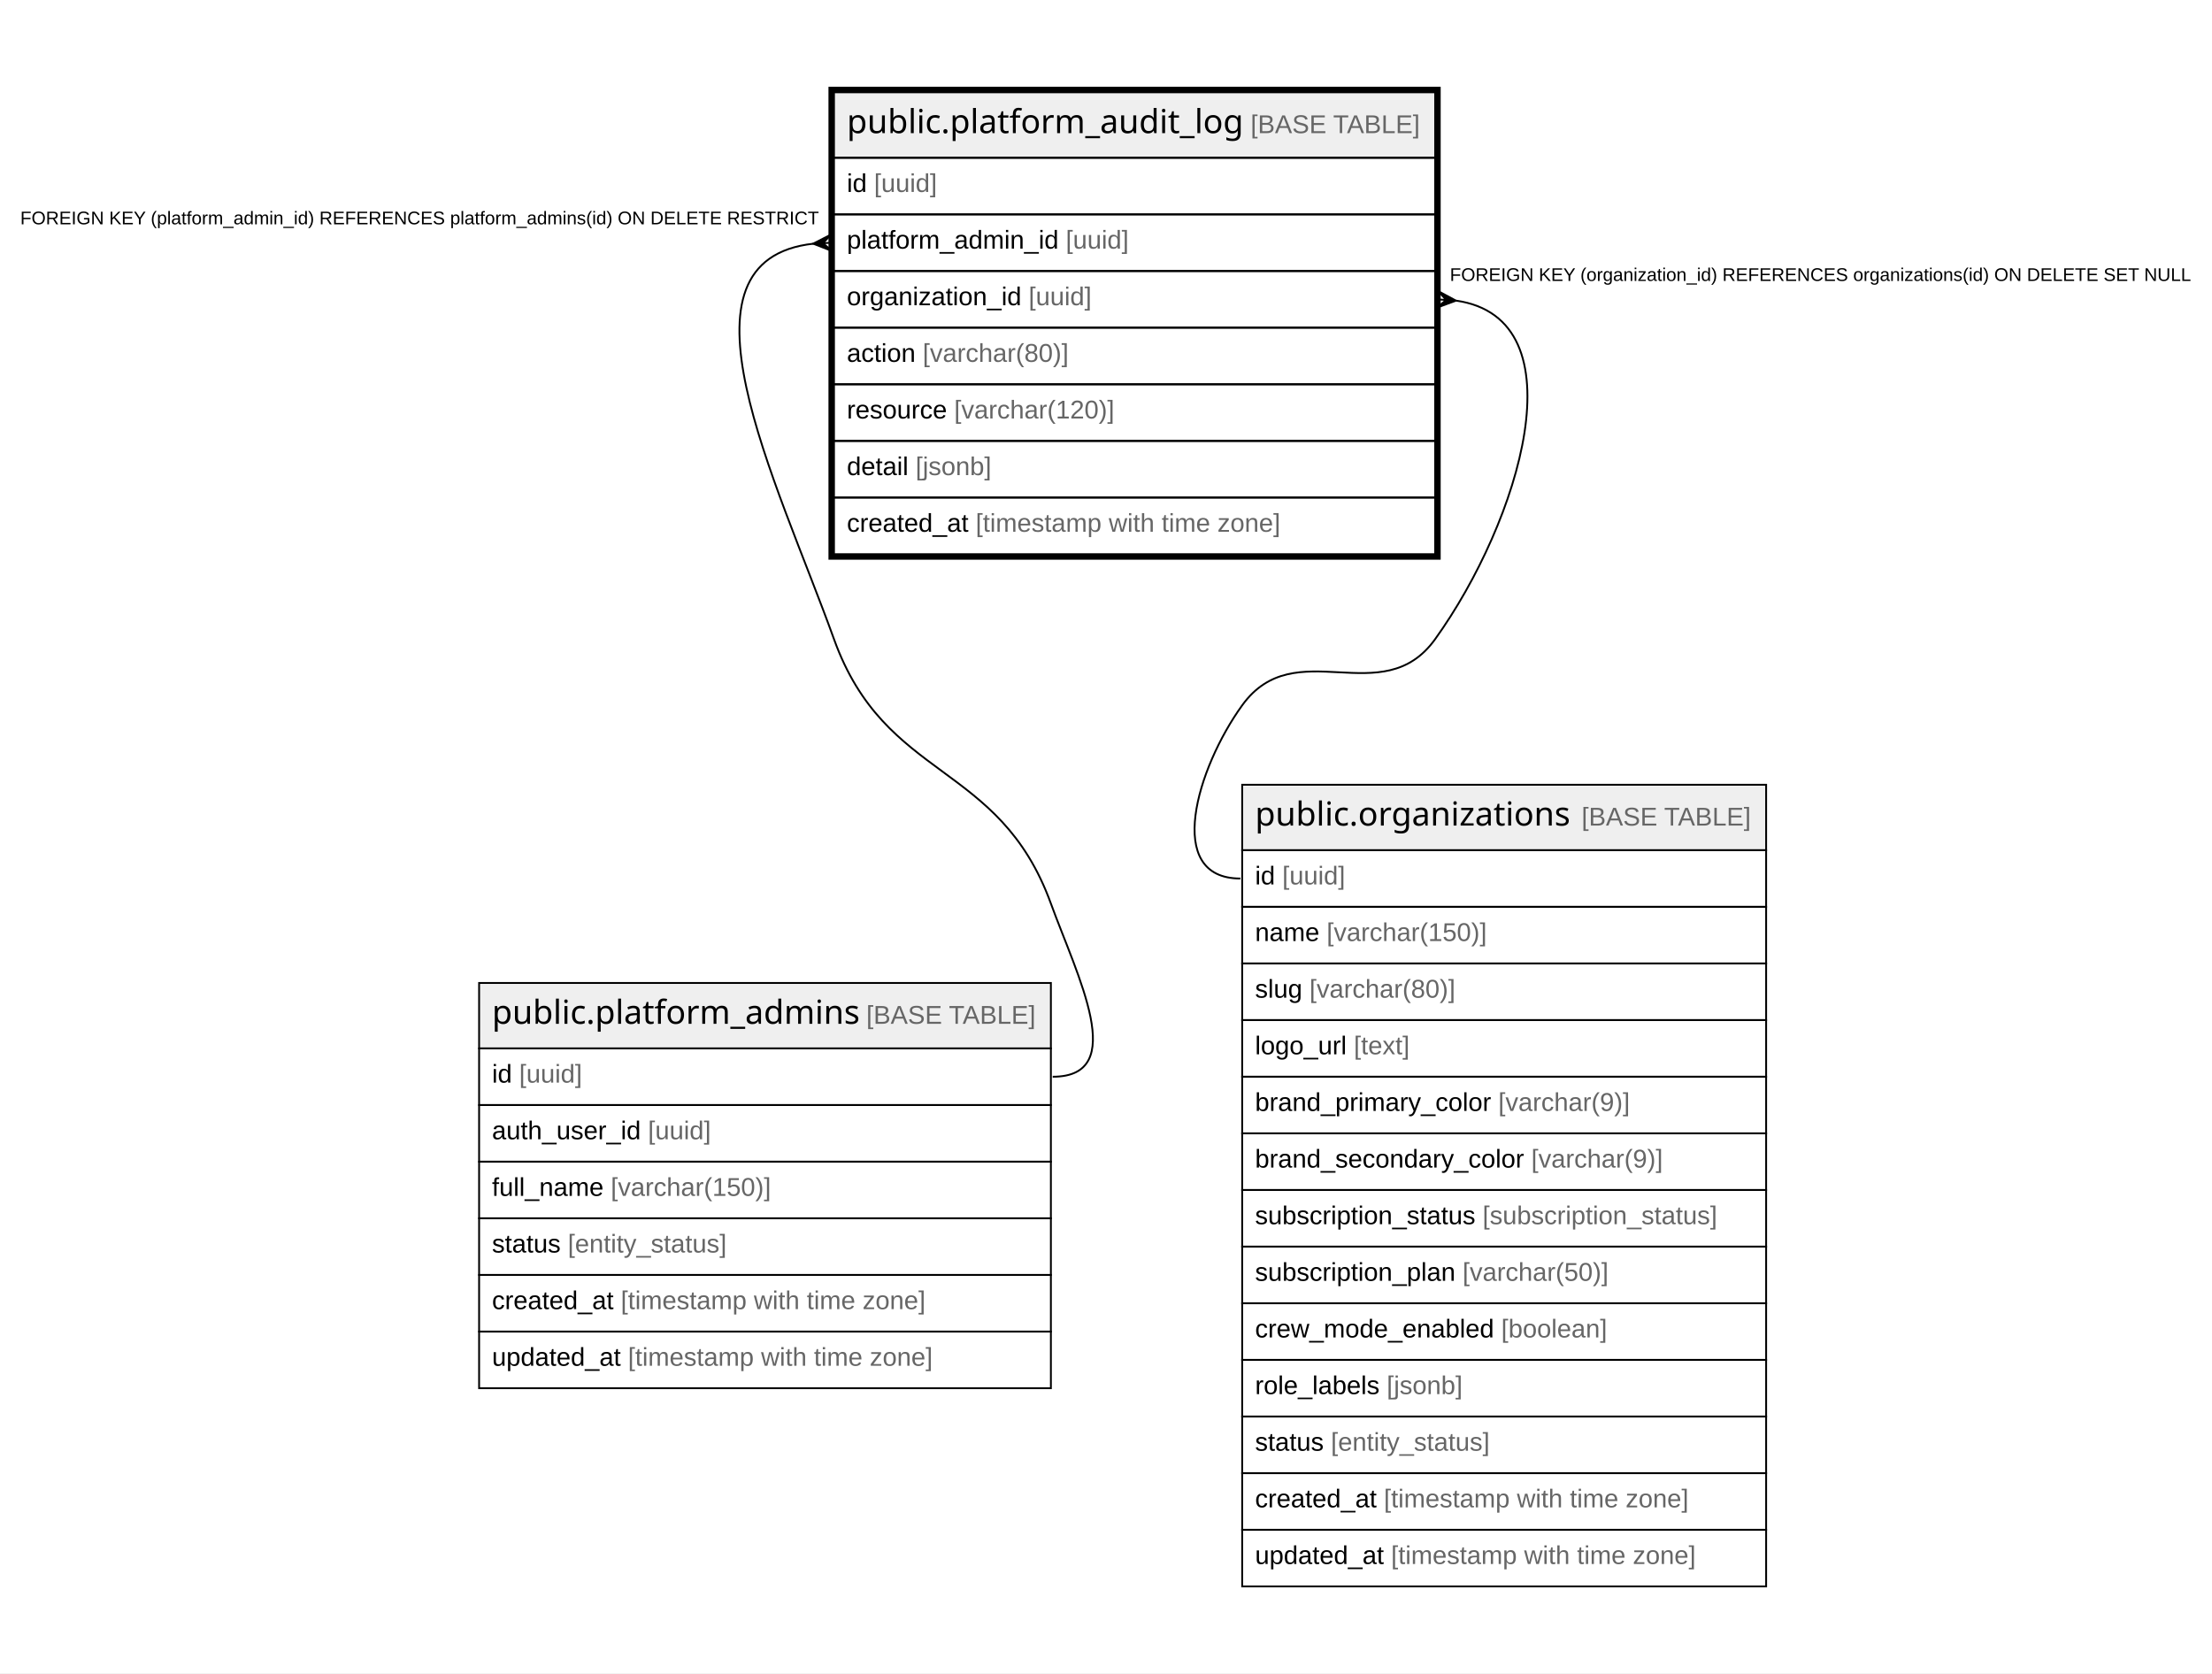
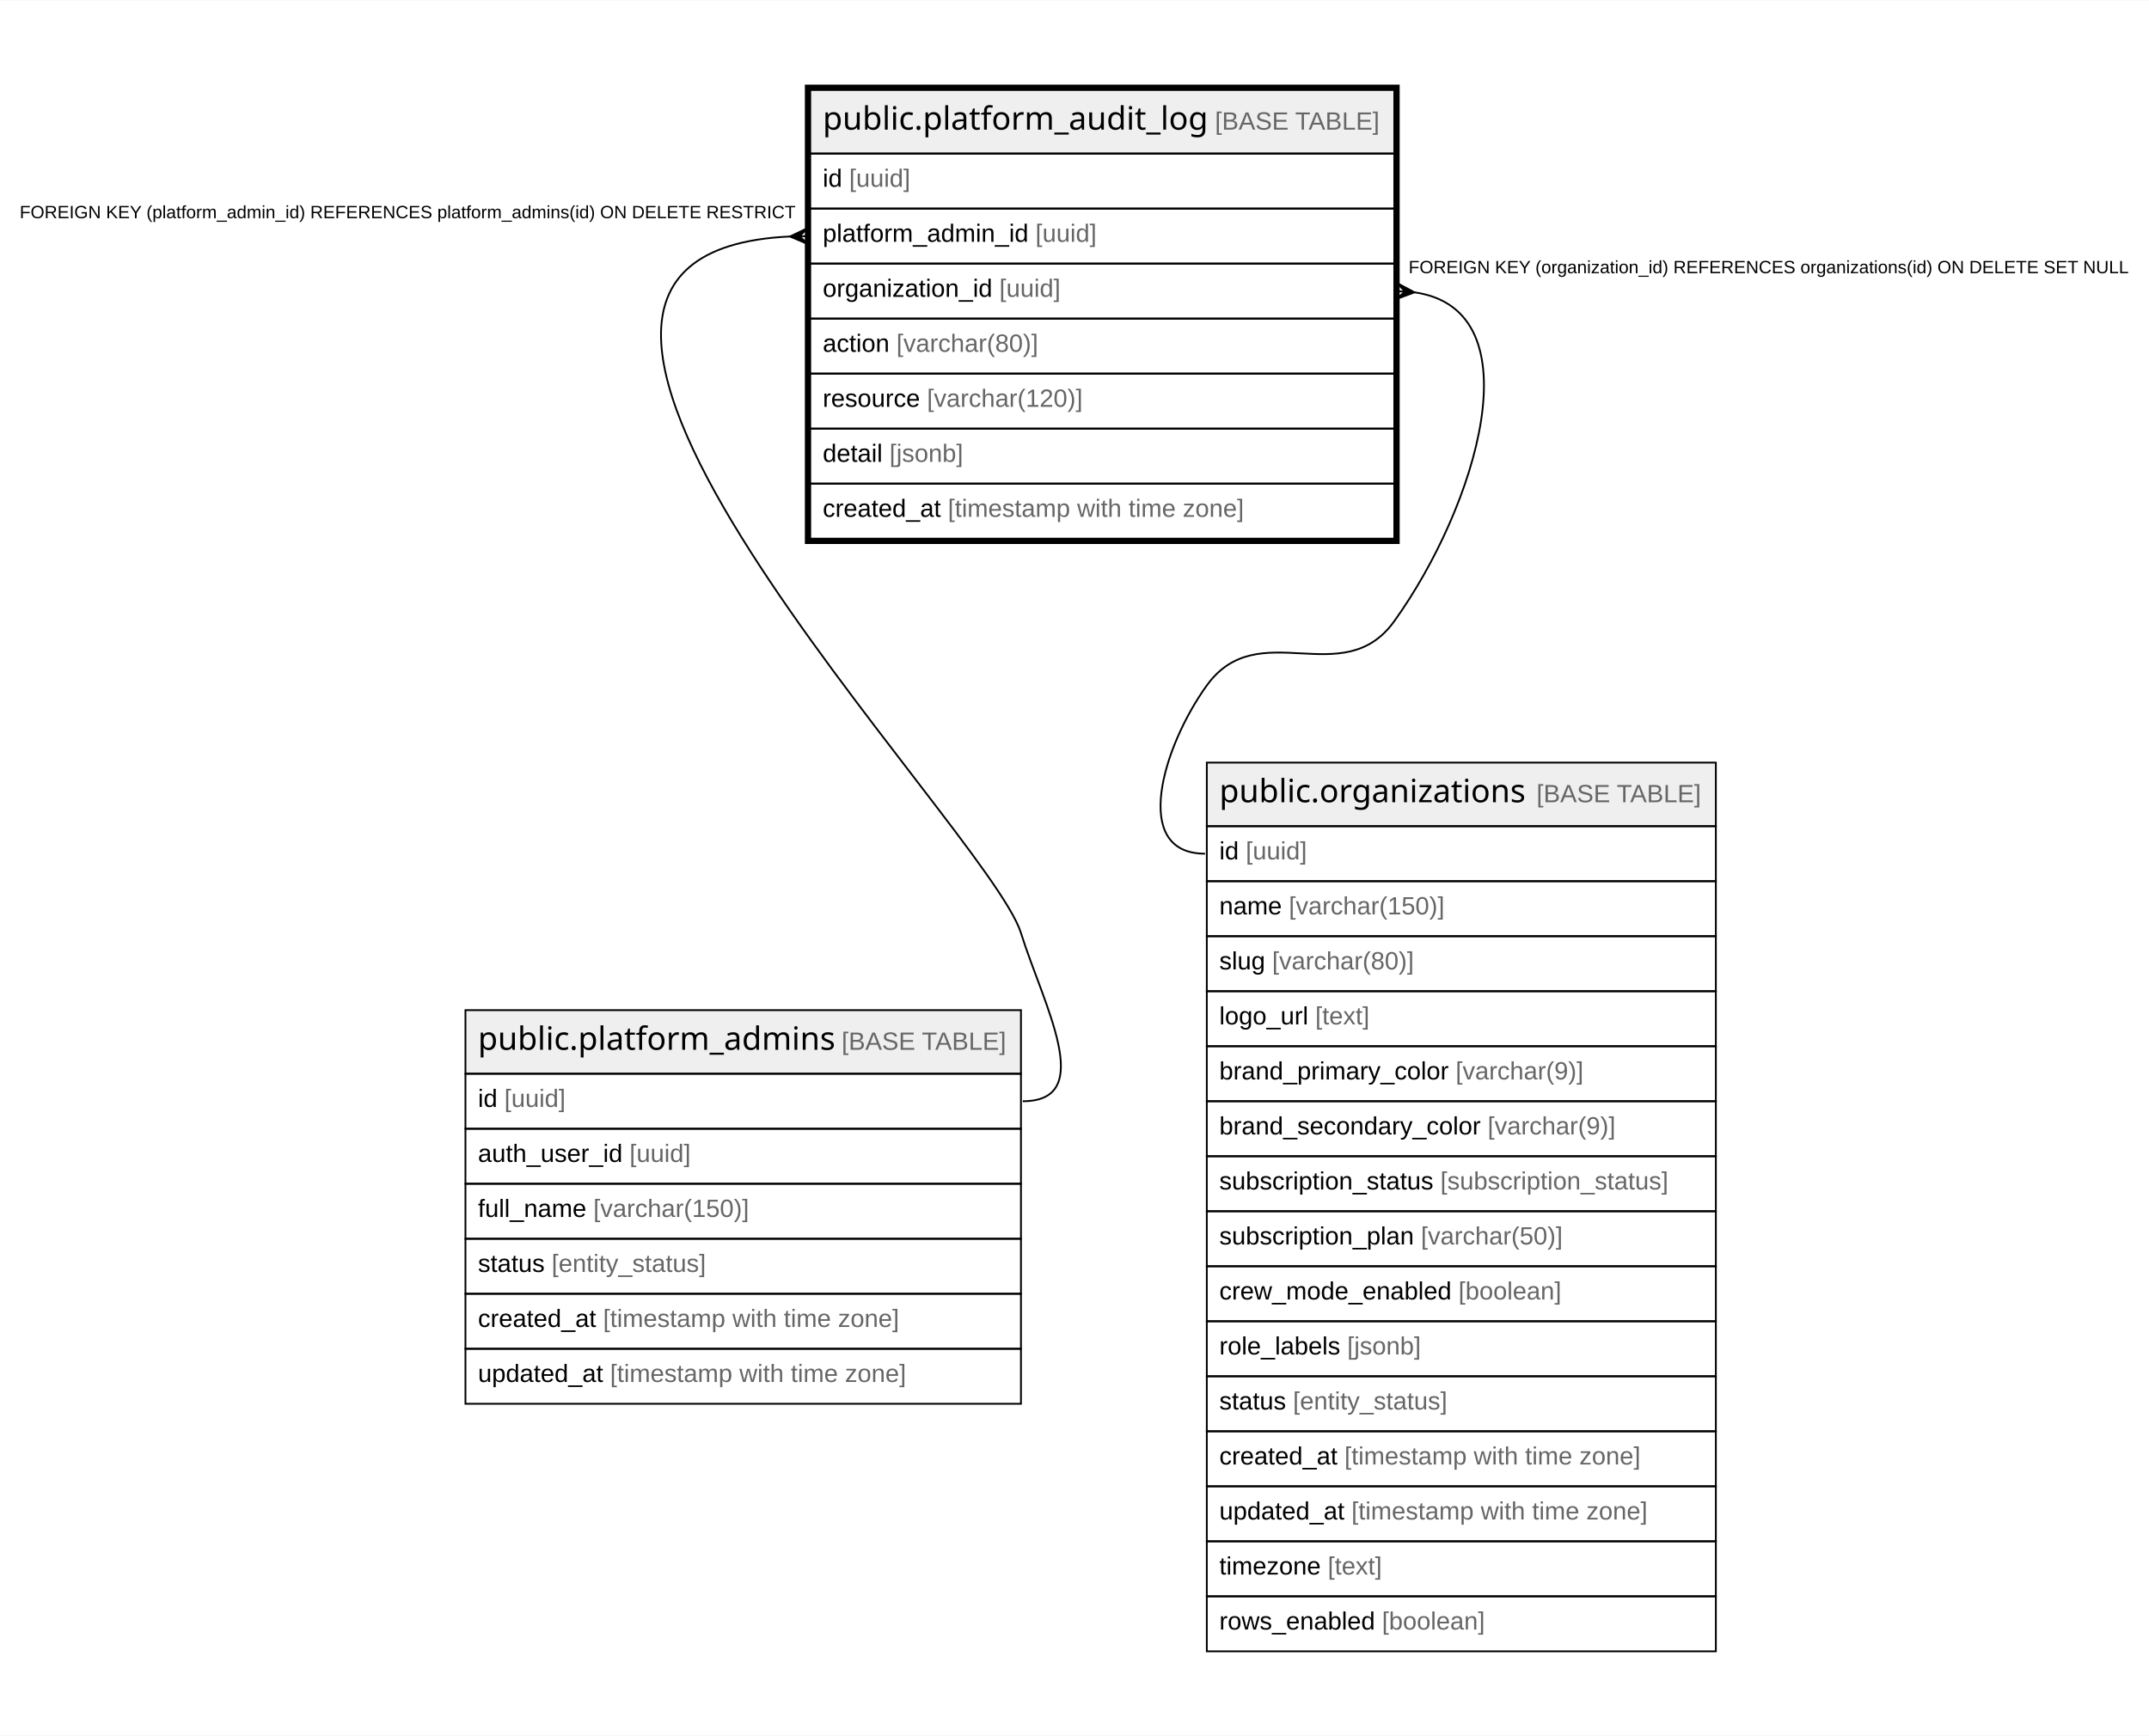
- <svg xmlns="http://www.w3.org/2000/svg" width="1203pt" height="910pt" viewBox="0.00 0.00 1202.97 910.00">
-   <g id="graph0" class="graph" transform="scale(1 1) rotate(0) translate(4 906)">
-     <polygon fill="white" stroke="none" points="-4,4 -4,-906 1198.97,-906 1198.97,4 -4,4" />
+ <svg xmlns="http://www.w3.org/2000/svg" width="1203pt" height="972pt" viewBox="0.00 0.00 1202.97 971.60">
+   <g id="graph0" class="graph" transform="scale(1 1) rotate(0) translate(4 967.6)">
+     <polygon fill="white" stroke="none" points="-4,4 -4,-967.6 1198.97,-967.6 1198.97,4 -4,4" />
    <g id="node1" class="node">
-       <polygon fill="#efefef" stroke="none" points="449.55,-820.2 449.55,-855.8 776.5,-855.8 776.5,-820.2 449.55,-820.2" />
-       <polygon fill="none" stroke="black" points="449.55,-820.2 449.55,-855.8 776.5,-855.8 776.5,-820.2 449.55,-820.2" />
-       <text text-anchor="start" x="456.55" y="-833.6" font-family="Arial Bold" font-size="18.00">public.platform_audit_log</text>
-       <text text-anchor="start" x="645.01" y="-833.6" font-family="Arial" font-size="14.00">    </text>
-       <text text-anchor="start" x="676.13" y="-833.6" font-family="Arial" font-size="14.00" fill="#666666">[BASE TABLE]</text>
+       <polygon fill="#efefef" stroke="none" points="449.55,-881.8 449.55,-917.4 776.5,-917.4 776.5,-881.8 449.55,-881.8" />
+       <polygon fill="none" stroke="black" points="449.55,-881.8 449.55,-917.4 776.5,-917.4 776.5,-881.8 449.55,-881.8" />
+       <text text-anchor="start" x="456.55" y="-895.2" font-family="Arial Bold" font-size="18.00">public.platform_audit_log</text>
+       <text text-anchor="start" x="645.01" y="-895.2" font-family="Arial" font-size="14.00">    </text>
+       <text text-anchor="start" x="676.13" y="-895.2" font-family="Arial" font-size="14.00" fill="#666666">[BASE TABLE]</text>
+       <polygon fill="none" stroke="black" points="449.55,-851 449.55,-881.8 776.5,-881.8 776.5,-851 449.55,-851" />
+       <text text-anchor="start" x="456.55" y="-863.2" font-family="Arial" font-size="14.00">id </text>
+       <text text-anchor="start" x="471.34" y="-863.2" font-family="Arial" font-size="14.00" fill="#666666">[uuid]</text>
+       <polygon fill="none" stroke="black" points="449.55,-820.2 449.55,-851 776.5,-851 776.5,-820.2 449.55,-820.2" />
+       <text text-anchor="start" x="456.55" y="-832.4" font-family="Arial" font-size="14.00">platform_admin_id </text>
+       <text text-anchor="start" x="575.61" y="-832.4" font-family="Arial" font-size="14.00" fill="#666666">[uuid]</text>
      <polygon fill="none" stroke="black" points="449.55,-789.4 449.55,-820.2 776.5,-820.2 776.5,-789.4 449.55,-789.4" />
-       <text text-anchor="start" x="456.55" y="-801.6" font-family="Arial" font-size="14.00">id </text>
-       <text text-anchor="start" x="471.34" y="-801.6" font-family="Arial" font-size="14.00" fill="#666666">[uuid]</text>
+       <text text-anchor="start" x="456.55" y="-801.6" font-family="Arial" font-size="14.00">organization_id </text>
+       <text text-anchor="start" x="555.4" y="-801.6" font-family="Arial" font-size="14.00" fill="#666666">[uuid]</text>
      <polygon fill="none" stroke="black" points="449.55,-758.6 449.55,-789.4 776.5,-789.4 776.5,-758.6 449.55,-758.6" />
-       <text text-anchor="start" x="456.55" y="-770.8" font-family="Arial" font-size="14.00">platform_admin_id </text>
-       <text text-anchor="start" x="575.61" y="-770.8" font-family="Arial" font-size="14.00" fill="#666666">[uuid]</text>
+       <text text-anchor="start" x="456.55" y="-770.8" font-family="Arial" font-size="14.00">action </text>
+       <text text-anchor="start" x="497.8" y="-770.8" font-family="Arial" font-size="14.00" fill="#666666">[varchar(80)]</text>
      <polygon fill="none" stroke="black" points="449.55,-727.8 449.55,-758.6 776.5,-758.6 776.5,-727.8 449.55,-727.8" />
-       <text text-anchor="start" x="456.55" y="-740" font-family="Arial" font-size="14.00">organization_id </text>
-       <text text-anchor="start" x="555.4" y="-740" font-family="Arial" font-size="14.00" fill="#666666">[uuid]</text>
+       <text text-anchor="start" x="456.55" y="-740" font-family="Arial" font-size="14.00">resource </text>
+       <text text-anchor="start" x="514.91" y="-740" font-family="Arial" font-size="14.00" fill="#666666">[varchar(120)]</text>
      <polygon fill="none" stroke="black" points="449.55,-697 449.55,-727.8 776.5,-727.8 776.5,-697 449.55,-697" />
-       <text text-anchor="start" x="456.55" y="-709.2" font-family="Arial" font-size="14.00">action </text>
-       <text text-anchor="start" x="497.8" y="-709.2" font-family="Arial" font-size="14.00" fill="#666666">[varchar(80)]</text>
+       <text text-anchor="start" x="456.55" y="-709.2" font-family="Arial" font-size="14.00">detail </text>
+       <text text-anchor="start" x="493.91" y="-709.2" font-family="Arial" font-size="14.00" fill="#666666">[jsonb]</text>
      <polygon fill="none" stroke="black" points="449.55,-666.2 449.55,-697 776.5,-697 776.5,-666.2 449.55,-666.2" />
-       <text text-anchor="start" x="456.55" y="-678.4" font-family="Arial" font-size="14.00">resource </text>
-       <text text-anchor="start" x="514.91" y="-678.4" font-family="Arial" font-size="14.00" fill="#666666">[varchar(120)]</text>
-       <polygon fill="none" stroke="black" points="449.55,-635.4 449.55,-666.2 776.5,-666.2 776.5,-635.4 449.55,-635.4" />
-       <text text-anchor="start" x="456.55" y="-647.6" font-family="Arial" font-size="14.00">detail </text>
-       <text text-anchor="start" x="493.91" y="-647.6" font-family="Arial" font-size="14.00" fill="#666666">[jsonb]</text>
-       <polygon fill="none" stroke="black" points="449.55,-604.6 449.55,-635.4 776.5,-635.4 776.5,-604.6 449.55,-604.6" />
-       <text text-anchor="start" x="456.55" y="-616.8" font-family="Arial" font-size="14.00">created_at </text>
-       <text text-anchor="start" x="526.6" y="-616.8" font-family="Arial" font-size="14.00" fill="#666666">[timestamp with time zone]</text>
-       <polygon fill="none" stroke="black" stroke-width="3" points="448.05,-603.1 448.05,-857.3 778,-857.3 778,-603.1 448.05,-603.1" />
+       <text text-anchor="start" x="456.55" y="-678.4" font-family="Arial" font-size="14.00">created_at </text>
+       <text text-anchor="start" x="526.6" y="-678.4" font-family="Arial" font-size="14.00" fill="#666666">[timestamp with time zone]</text>
+       <polygon fill="none" stroke="black" stroke-width="3" points="448.05,-664.7 448.05,-918.9 778,-918.9 778,-664.7 448.05,-664.7" />
    </g>
    <g id="node2" class="node">
-       <polygon fill="#efefef" stroke="none" points="256.55,-335.8 256.55,-371.4 567.51,-371.4 567.51,-335.8 256.55,-335.8" />
-       <polygon fill="none" stroke="black" points="256.55,-335.8 256.55,-371.4 567.51,-371.4 567.51,-335.8 256.55,-335.8" />
-       <text text-anchor="start" x="263.55" y="-349.2" font-family="Arial Bold" font-size="18.00">public.platform_admins</text>
-       <text text-anchor="start" x="436.02" y="-349.2" font-family="Arial" font-size="14.00">    </text>
-       <text text-anchor="start" x="467.13" y="-349.2" font-family="Arial" font-size="14.00" fill="#666666">[BASE TABLE]</text>
+       <polygon fill="#efefef" stroke="none" points="256.55,-366.6 256.55,-402.2 567.51,-402.2 567.51,-366.6 256.55,-366.6" />
+       <polygon fill="none" stroke="black" points="256.55,-366.6 256.55,-402.2 567.51,-402.2 567.51,-366.6 256.55,-366.6" />
+       <text text-anchor="start" x="263.55" y="-380" font-family="Arial Bold" font-size="18.00">public.platform_admins</text>
+       <text text-anchor="start" x="436.02" y="-380" font-family="Arial" font-size="14.00">    </text>
+       <text text-anchor="start" x="467.13" y="-380" font-family="Arial" font-size="14.00" fill="#666666">[BASE TABLE]</text>
+       <polygon fill="none" stroke="black" points="256.55,-335.8 256.55,-366.6 567.51,-366.6 567.51,-335.8 256.55,-335.8" />
+       <text text-anchor="start" x="263.55" y="-348" font-family="Arial" font-size="14.00">id </text>
+       <text text-anchor="start" x="278.33" y="-348" font-family="Arial" font-size="14.00" fill="#666666">[uuid]</text>
      <polygon fill="none" stroke="black" points="256.55,-305 256.55,-335.8 567.51,-335.8 567.51,-305 256.55,-305" />
-       <text text-anchor="start" x="263.55" y="-317.2" font-family="Arial" font-size="14.00">id </text>
-       <text text-anchor="start" x="278.33" y="-317.2" font-family="Arial" font-size="14.00" fill="#666666">[uuid]</text>
+       <text text-anchor="start" x="263.55" y="-317.2" font-family="Arial" font-size="14.00">auth_user_id </text>
+       <text text-anchor="start" x="348.39" y="-317.2" font-family="Arial" font-size="14.00" fill="#666666">[uuid]</text>
      <polygon fill="none" stroke="black" points="256.55,-274.2 256.55,-305 567.51,-305 567.51,-274.2 256.55,-274.2" />
-       <text text-anchor="start" x="263.55" y="-286.4" font-family="Arial" font-size="14.00">auth_user_id </text>
-       <text text-anchor="start" x="348.39" y="-286.4" font-family="Arial" font-size="14.00" fill="#666666">[uuid]</text>
+       <text text-anchor="start" x="263.55" y="-286.4" font-family="Arial" font-size="14.00">full_name </text>
+       <text text-anchor="start" x="328.14" y="-286.4" font-family="Arial" font-size="14.00" fill="#666666">[varchar(150)]</text>
      <polygon fill="none" stroke="black" points="256.55,-243.4 256.55,-274.2 567.51,-274.2 567.51,-243.4 256.55,-243.4" />
-       <text text-anchor="start" x="263.55" y="-255.6" font-family="Arial" font-size="14.00">full_name </text>
-       <text text-anchor="start" x="328.14" y="-255.6" font-family="Arial" font-size="14.00" fill="#666666">[varchar(150)]</text>
+       <text text-anchor="start" x="263.55" y="-255.6" font-family="Arial" font-size="14.00">status </text>
+       <text text-anchor="start" x="304.79" y="-255.6" font-family="Arial" font-size="14.00" fill="#666666">[entity_status]</text>
      <polygon fill="none" stroke="black" points="256.55,-212.6 256.55,-243.4 567.51,-243.4 567.51,-212.6 256.55,-212.6" />
-       <text text-anchor="start" x="263.55" y="-224.8" font-family="Arial" font-size="14.00">status </text>
-       <text text-anchor="start" x="304.79" y="-224.8" font-family="Arial" font-size="14.00" fill="#666666">[entity_status]</text>
+       <text text-anchor="start" x="263.55" y="-224.8" font-family="Arial" font-size="14.00">created_at </text>
+       <text text-anchor="start" x="333.6" y="-224.8" font-family="Arial" font-size="14.00" fill="#666666">[timestamp with time zone]</text>
      <polygon fill="none" stroke="black" points="256.55,-181.8 256.55,-212.6 567.51,-212.6 567.51,-181.8 256.55,-181.8" />
-       <text text-anchor="start" x="263.55" y="-194" font-family="Arial" font-size="14.00">created_at </text>
-       <text text-anchor="start" x="333.6" y="-194" font-family="Arial" font-size="14.00" fill="#666666">[timestamp with time zone]</text>
-       <polygon fill="none" stroke="black" points="256.55,-151 256.55,-181.8 567.51,-181.8 567.51,-151 256.55,-151" />
-       <text text-anchor="start" x="263.55" y="-163.2" font-family="Arial" font-size="14.00">updated_at </text>
-       <text text-anchor="start" x="337.51" y="-163.2" font-family="Arial" font-size="14.00" fill="#666666">[timestamp with time zone]</text>
+       <text text-anchor="start" x="263.55" y="-194" font-family="Arial" font-size="14.00">updated_at </text>
+       <text text-anchor="start" x="337.51" y="-194" font-family="Arial" font-size="14.00" fill="#666666">[timestamp with time zone]</text>
    </g>
    <g id="edge1" class="edge">
-       <path fill="none" stroke="black" d="M438.53,-773.49C357.46,-764.74 418.28,-645.21 449.55,-558.4 477.57,-480.63 539.25,-492.28 567.51,-414.6 581.82,-375.25 610.37,-320.4 568.51,-320.4" />
-       <polygon fill="black" stroke="black" points="438.23,-773.47 447.99,-778.48 443.56,-773.75 447.88,-773.97 447.88,-773.97 447.88,-773.97 443.56,-773.75 448.45,-769.49 438.23,-773.47" />
-       <text text-anchor="start" x="7" y="-784" font-family="Arial" font-size="10.00">FOREIGN KEY (platform_admin_id) REFERENCES platform_admins(id) ON DELETE RESTRICT</text>
+       <path fill="none" stroke="black" d="M438.34,-835.38C225.29,-825.67 548.99,-504.75 567.51,-445.4 579.97,-405.43 610.37,-351.2 568.51,-351.2" />
+       <polygon fill="black" stroke="black" points="438.22,-835.37 448.12,-840.09 443.55,-835.49 447.88,-835.59 447.88,-835.59 447.88,-835.59 443.55,-835.49 448.32,-831.09 438.22,-835.37" />
+       <text text-anchor="start" x="7" y="-845.6" font-family="Arial" font-size="10.00">FOREIGN KEY (platform_admin_id) REFERENCES platform_admins(id) ON DELETE RESTRICT</text>
    </g>
    <g id="node3" class="node">
-       <polygon fill="#efefef" stroke="none" points="671.55,-443.6 671.55,-479.2 956.5,-479.2 956.5,-443.6 671.55,-443.6" />
-       <polygon fill="none" stroke="black" points="671.55,-443.6 671.55,-479.2 956.5,-479.2 956.5,-443.6 671.55,-443.6" />
-       <text text-anchor="start" x="678.55" y="-457" font-family="Arial Bold" font-size="18.00">public.organizations</text>
-       <text text-anchor="start" x="825.01" y="-457" font-family="Arial" font-size="14.00">    </text>
-       <text text-anchor="start" x="856.13" y="-457" font-family="Arial" font-size="14.00" fill="#666666">[BASE TABLE]</text>
+       <polygon fill="#efefef" stroke="none" points="671.55,-505.2 671.55,-540.8 956.5,-540.8 956.5,-505.2 671.55,-505.2" />
+       <polygon fill="none" stroke="black" points="671.55,-505.2 671.55,-540.8 956.5,-540.8 956.5,-505.2 671.55,-505.2" />
+       <text text-anchor="start" x="678.55" y="-518.6" font-family="Arial Bold" font-size="18.00">public.organizations</text>
+       <text text-anchor="start" x="825.01" y="-518.6" font-family="Arial" font-size="14.00">    </text>
+       <text text-anchor="start" x="856.13" y="-518.6" font-family="Arial" font-size="14.00" fill="#666666">[BASE TABLE]</text>
+       <polygon fill="none" stroke="black" points="671.55,-474.4 671.55,-505.2 956.5,-505.2 956.5,-474.4 671.55,-474.4" />
+       <text text-anchor="start" x="678.55" y="-486.6" font-family="Arial" font-size="14.00">id </text>
+       <text text-anchor="start" x="693.34" y="-486.6" font-family="Arial" font-size="14.00" fill="#666666">[uuid]</text>
+       <polygon fill="none" stroke="black" points="671.55,-443.6 671.55,-474.4 956.5,-474.4 956.5,-443.6 671.55,-443.6" />
+       <text text-anchor="start" x="678.55" y="-455.8" font-family="Arial" font-size="14.00">name </text>
+       <text text-anchor="start" x="717.46" y="-455.8" font-family="Arial" font-size="14.00" fill="#666666">[varchar(150)]</text>
      <polygon fill="none" stroke="black" points="671.55,-412.8 671.55,-443.6 956.5,-443.6 956.5,-412.8 671.55,-412.8" />
-       <text text-anchor="start" x="678.55" y="-425" font-family="Arial" font-size="14.00">id </text>
-       <text text-anchor="start" x="693.34" y="-425" font-family="Arial" font-size="14.00" fill="#666666">[uuid]</text>
+       <text text-anchor="start" x="678.55" y="-425" font-family="Arial" font-size="14.00">slug </text>
+       <text text-anchor="start" x="708.12" y="-425" font-family="Arial" font-size="14.00" fill="#666666">[varchar(80)]</text>
      <polygon fill="none" stroke="black" points="671.55,-382 671.55,-412.8 956.5,-412.8 956.5,-382 671.55,-382" />
-       <text text-anchor="start" x="678.55" y="-394.2" font-family="Arial" font-size="14.00">name </text>
-       <text text-anchor="start" x="717.46" y="-394.2" font-family="Arial" font-size="14.00" fill="#666666">[varchar(150)]</text>
+       <text text-anchor="start" x="678.55" y="-394.2" font-family="Arial" font-size="14.00">logo_url </text>
+       <text text-anchor="start" x="732.26" y="-394.2" font-family="Arial" font-size="14.00" fill="#666666">[text]</text>
      <polygon fill="none" stroke="black" points="671.55,-351.2 671.55,-382 956.5,-382 956.5,-351.2 671.55,-351.2" />
-       <text text-anchor="start" x="678.55" y="-363.4" font-family="Arial" font-size="14.00">slug </text>
-       <text text-anchor="start" x="708.12" y="-363.4" font-family="Arial" font-size="14.00" fill="#666666">[varchar(80)]</text>
+       <text text-anchor="start" x="678.55" y="-363.4" font-family="Arial" font-size="14.00">brand_primary_color </text>
+       <text text-anchor="start" x="810.83" y="-363.4" font-family="Arial" font-size="14.00" fill="#666666">[varchar(9)]</text>
      <polygon fill="none" stroke="black" points="671.55,-320.4 671.55,-351.2 956.5,-351.2 956.5,-320.4 671.55,-320.4" />
-       <text text-anchor="start" x="678.55" y="-332.6" font-family="Arial" font-size="14.00">logo_url </text>
-       <text text-anchor="start" x="732.26" y="-332.6" font-family="Arial" font-size="14.00" fill="#666666">[text]</text>
+       <text text-anchor="start" x="678.55" y="-332.6" font-family="Arial" font-size="14.00">brand_secondary_color </text>
+       <text text-anchor="start" x="828.76" y="-332.6" font-family="Arial" font-size="14.00" fill="#666666">[varchar(9)]</text>
      <polygon fill="none" stroke="black" points="671.55,-289.6 671.55,-320.4 956.5,-320.4 956.5,-289.6 671.55,-289.6" />
-       <text text-anchor="start" x="678.55" y="-301.8" font-family="Arial" font-size="14.00">brand_primary_color </text>
-       <text text-anchor="start" x="810.83" y="-301.8" font-family="Arial" font-size="14.00" fill="#666666">[varchar(9)]</text>
+       <text text-anchor="start" x="678.55" y="-301.8" font-family="Arial" font-size="14.00">subscription_status </text>
+       <text text-anchor="start" x="802.28" y="-301.8" font-family="Arial" font-size="14.00" fill="#666666">[subscription_status]</text>
      <polygon fill="none" stroke="black" points="671.55,-258.8 671.55,-289.6 956.5,-289.6 956.5,-258.8 671.55,-258.8" />
-       <text text-anchor="start" x="678.55" y="-271" font-family="Arial" font-size="14.00">brand_secondary_color </text>
-       <text text-anchor="start" x="828.76" y="-271" font-family="Arial" font-size="14.00" fill="#666666">[varchar(9)]</text>
+       <text text-anchor="start" x="678.55" y="-271" font-family="Arial" font-size="14.00">subscription_plan </text>
+       <text text-anchor="start" x="791.4" y="-271" font-family="Arial" font-size="14.00" fill="#666666">[varchar(50)]</text>
      <polygon fill="none" stroke="black" points="671.55,-228 671.55,-258.8 956.5,-258.8 956.5,-228 671.55,-228" />
-       <text text-anchor="start" x="678.55" y="-240.2" font-family="Arial" font-size="14.00">subscription_status </text>
-       <text text-anchor="start" x="802.28" y="-240.2" font-family="Arial" font-size="14.00" fill="#666666">[subscription_status]</text>
+       <text text-anchor="start" x="678.55" y="-240.2" font-family="Arial" font-size="14.00">crew_mode_enabled </text>
+       <text text-anchor="start" x="812.42" y="-240.2" font-family="Arial" font-size="14.00" fill="#666666">[boolean]</text>
      <polygon fill="none" stroke="black" points="671.55,-197.2 671.55,-228 956.5,-228 956.5,-197.2 671.55,-197.2" />
-       <text text-anchor="start" x="678.55" y="-209.4" font-family="Arial" font-size="14.00">subscription_plan </text>
-       <text text-anchor="start" x="791.4" y="-209.4" font-family="Arial" font-size="14.00" fill="#666666">[varchar(50)]</text>
+       <text text-anchor="start" x="678.55" y="-209.4" font-family="Arial" font-size="14.00">role_labels </text>
+       <text text-anchor="start" x="750.15" y="-209.4" font-family="Arial" font-size="14.00" fill="#666666">[jsonb]</text>
      <polygon fill="none" stroke="black" points="671.55,-166.4 671.55,-197.2 956.5,-197.2 956.5,-166.4 671.55,-166.4" />
-       <text text-anchor="start" x="678.55" y="-178.6" font-family="Arial" font-size="14.00">crew_mode_enabled </text>
-       <text text-anchor="start" x="812.42" y="-178.6" font-family="Arial" font-size="14.00" fill="#666666">[boolean]</text>
+       <text text-anchor="start" x="678.55" y="-178.6" font-family="Arial" font-size="14.00">status </text>
+       <text text-anchor="start" x="719.79" y="-178.6" font-family="Arial" font-size="14.00" fill="#666666">[entity_status]</text>
      <polygon fill="none" stroke="black" points="671.55,-135.6 671.55,-166.4 956.5,-166.4 956.5,-135.6 671.55,-135.6" />
-       <text text-anchor="start" x="678.55" y="-147.8" font-family="Arial" font-size="14.00">role_labels </text>
-       <text text-anchor="start" x="750.15" y="-147.8" font-family="Arial" font-size="14.00" fill="#666666">[jsonb]</text>
+       <text text-anchor="start" x="678.55" y="-147.8" font-family="Arial" font-size="14.00">created_at </text>
+       <text text-anchor="start" x="748.6" y="-147.8" font-family="Arial" font-size="14.00" fill="#666666">[timestamp with time zone]</text>
      <polygon fill="none" stroke="black" points="671.55,-104.8 671.55,-135.6 956.5,-135.6 956.5,-104.8 671.55,-104.8" />
-       <text text-anchor="start" x="678.55" y="-117" font-family="Arial" font-size="14.00">status </text>
-       <text text-anchor="start" x="719.79" y="-117" font-family="Arial" font-size="14.00" fill="#666666">[entity_status]</text>
+       <text text-anchor="start" x="678.55" y="-117" font-family="Arial" font-size="14.00">updated_at </text>
+       <text text-anchor="start" x="752.51" y="-117" font-family="Arial" font-size="14.00" fill="#666666">[timestamp with time zone]</text>
      <polygon fill="none" stroke="black" points="671.55,-74 671.55,-104.8 956.5,-104.8 956.5,-74 671.55,-74" />
-       <text text-anchor="start" x="678.55" y="-86.2" font-family="Arial" font-size="14.00">created_at </text>
-       <text text-anchor="start" x="748.6" y="-86.2" font-family="Arial" font-size="14.00" fill="#666666">[timestamp with time zone]</text>
+       <text text-anchor="start" x="678.55" y="-86.2" font-family="Arial" font-size="14.00">timezone </text>
+       <text text-anchor="start" x="739.25" y="-86.2" font-family="Arial" font-size="14.00" fill="#666666">[text]</text>
      <polygon fill="none" stroke="black" points="671.55,-43.2 671.55,-74 956.5,-74 956.5,-43.2 671.55,-43.2" />
-       <text text-anchor="start" x="678.55" y="-55.4" font-family="Arial" font-size="14.00">updated_at </text>
-       <text text-anchor="start" x="752.51" y="-55.4" font-family="Arial" font-size="14.00" fill="#666666">[timestamp with time zone]</text>
+       <text text-anchor="start" x="678.55" y="-55.4" font-family="Arial" font-size="14.00">rows_enabled </text>
+       <text text-anchor="start" x="769.61" y="-55.4" font-family="Arial" font-size="14.00" fill="#666666">[boolean]</text>
    </g>
    <g id="edge2" class="edge">
-       <path fill="none" stroke="black" d="M787.87,-742.5C856.45,-732.69 822.27,-622.11 776.5,-558.4 747.74,-518.35 700.42,-562.38 671.55,-522.4 647.04,-488.46 628.68,-428.2 670.55,-428.2" />
-       <polygon fill="black" stroke="black" points="787.81,-742.5 777.53,-738.69 782.49,-742.86 778.17,-743.15 778.17,-743.15 778.17,-743.15 782.49,-742.86 778.14,-747.67 787.81,-742.5" />
-       <text text-anchor="start" x="784.5" y="-753.2" font-family="Arial" font-size="10.00">FOREIGN KEY (organization_id) REFERENCES organizations(id) ON DELETE SET NULL</text>
+       <path fill="none" stroke="black" d="M787.87,-804.1C856.45,-794.29 822.27,-683.71 776.5,-620 747.74,-579.95 700.42,-623.98 671.55,-584 647.04,-550.06 628.68,-489.8 670.55,-489.8" />
+       <polygon fill="black" stroke="black" points="787.81,-804.1 777.53,-800.29 782.49,-804.46 778.17,-804.75 778.17,-804.75 778.17,-804.75 782.49,-804.46 778.14,-809.27 787.81,-804.1" />
+       <text text-anchor="start" x="784.5" y="-814.8" font-family="Arial" font-size="10.00">FOREIGN KEY (organization_id) REFERENCES organizations(id) ON DELETE SET NULL</text>
    </g>
  </g>
</svg>
